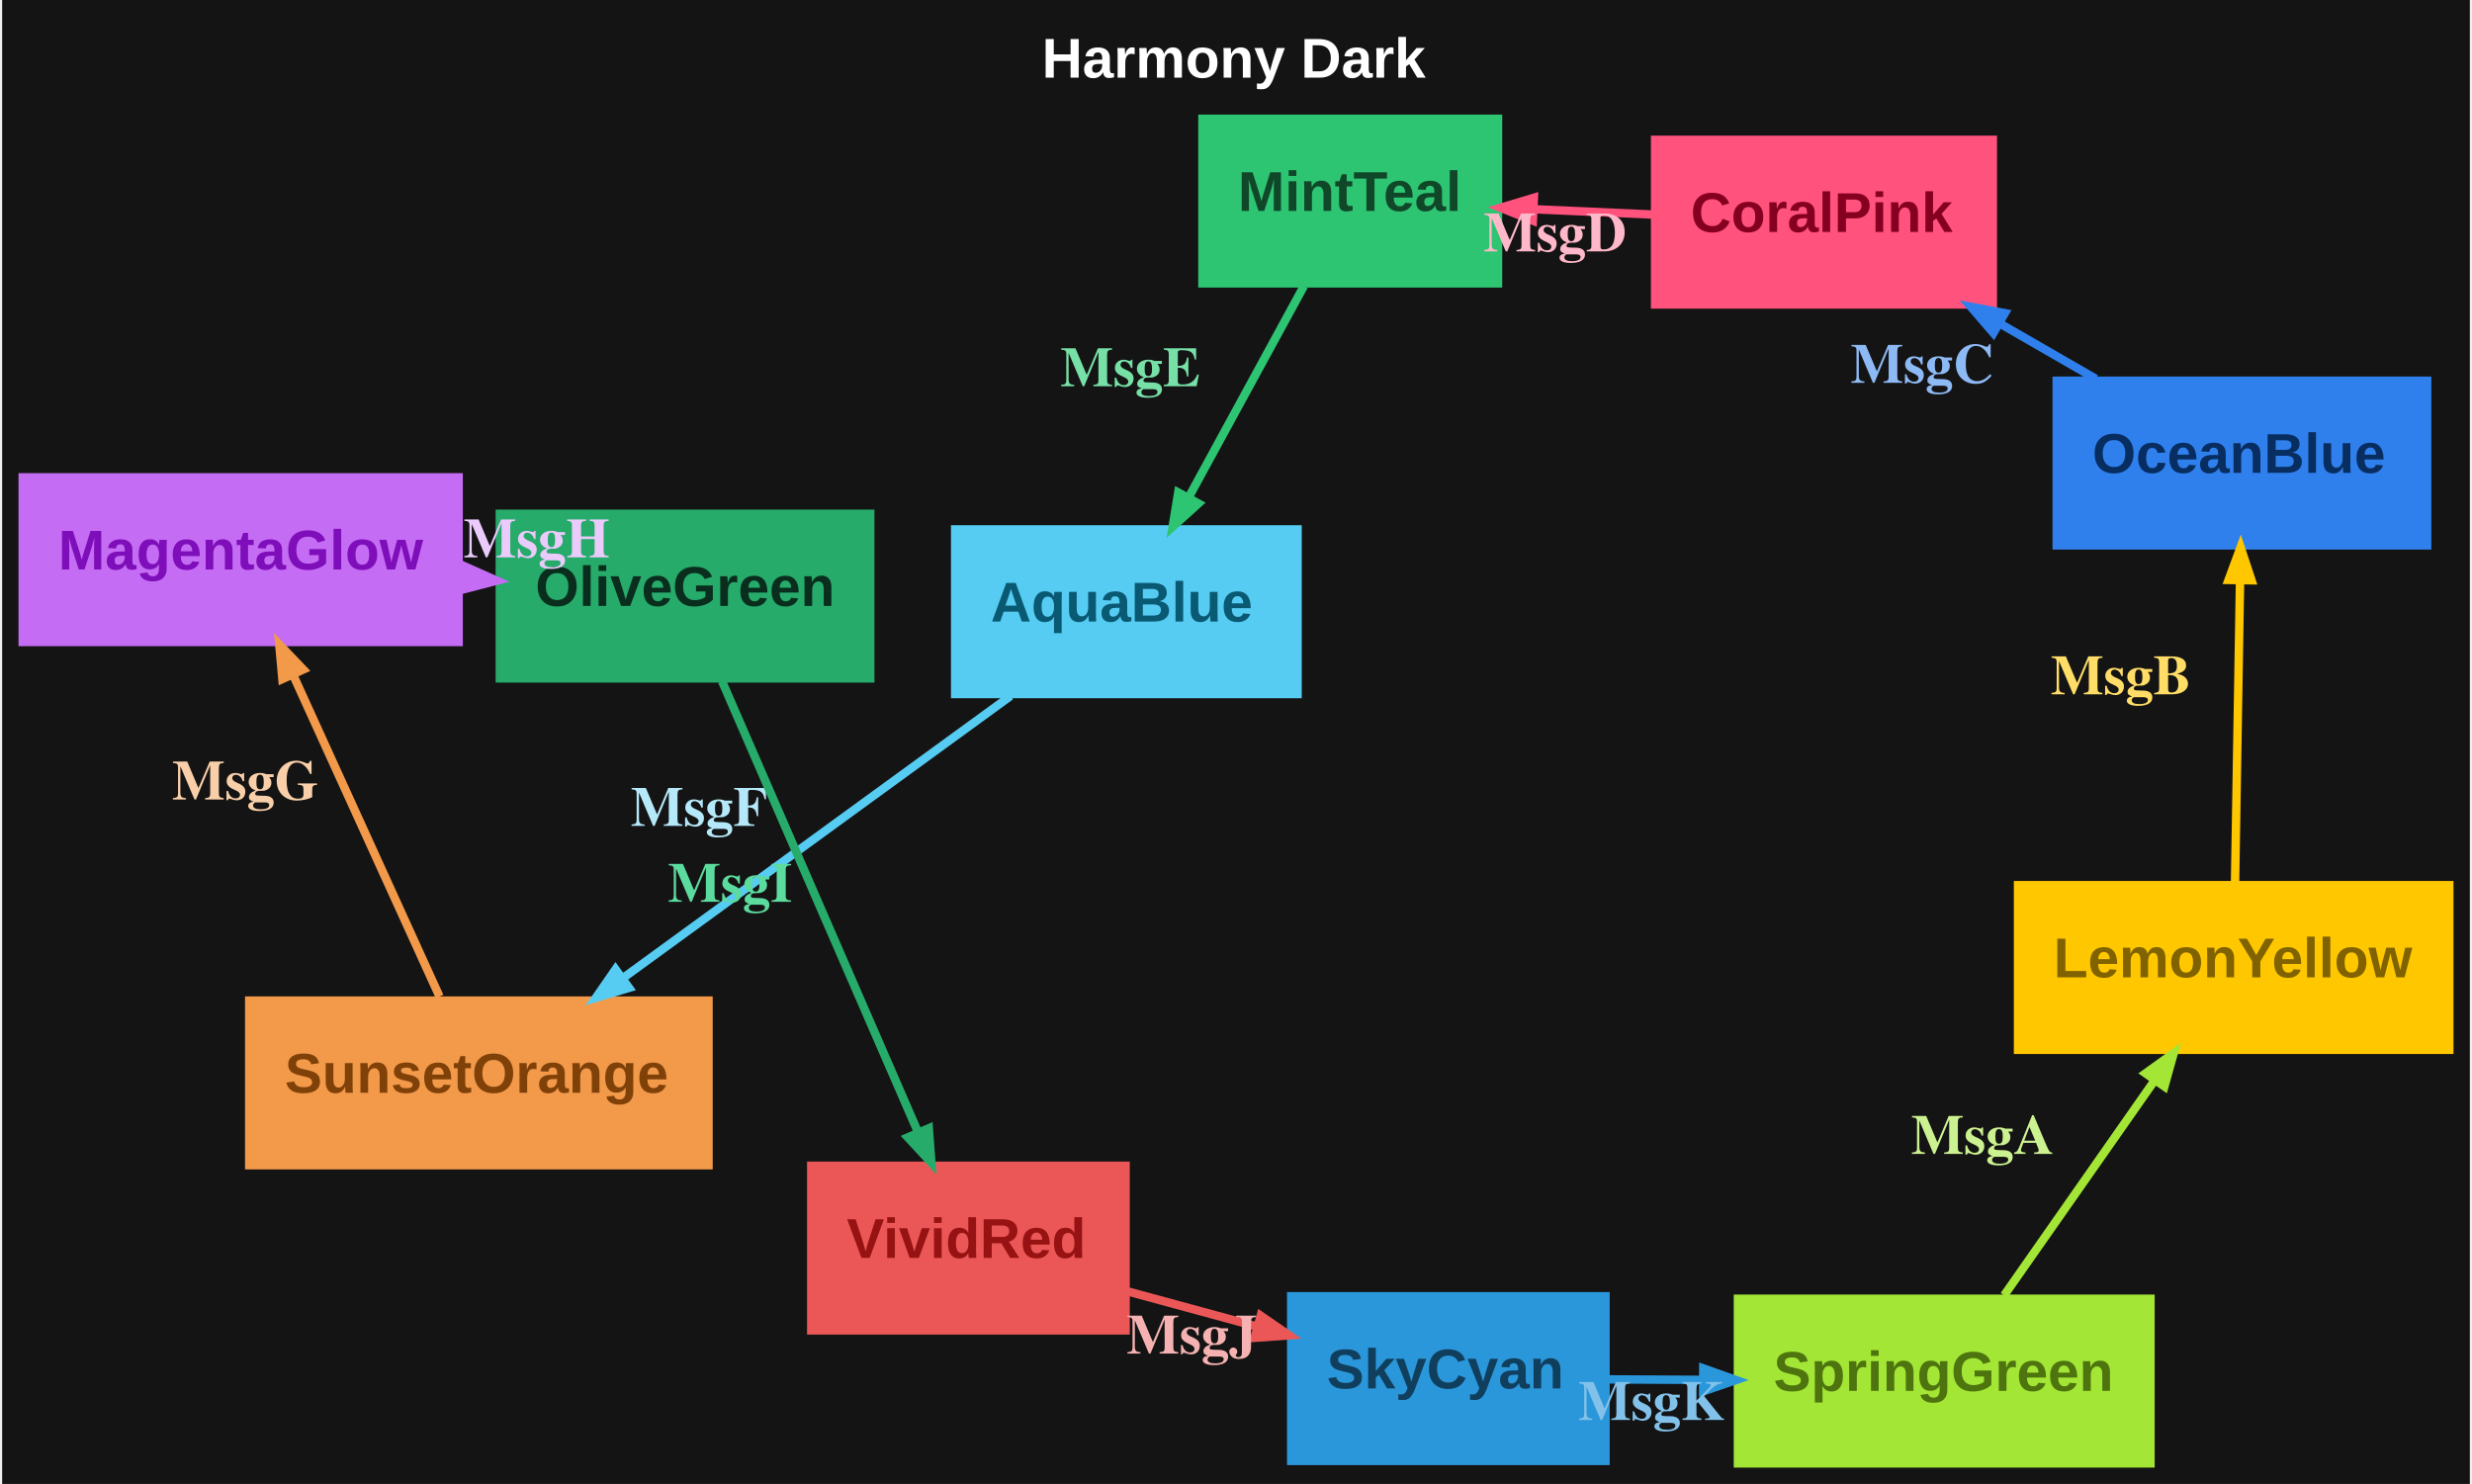
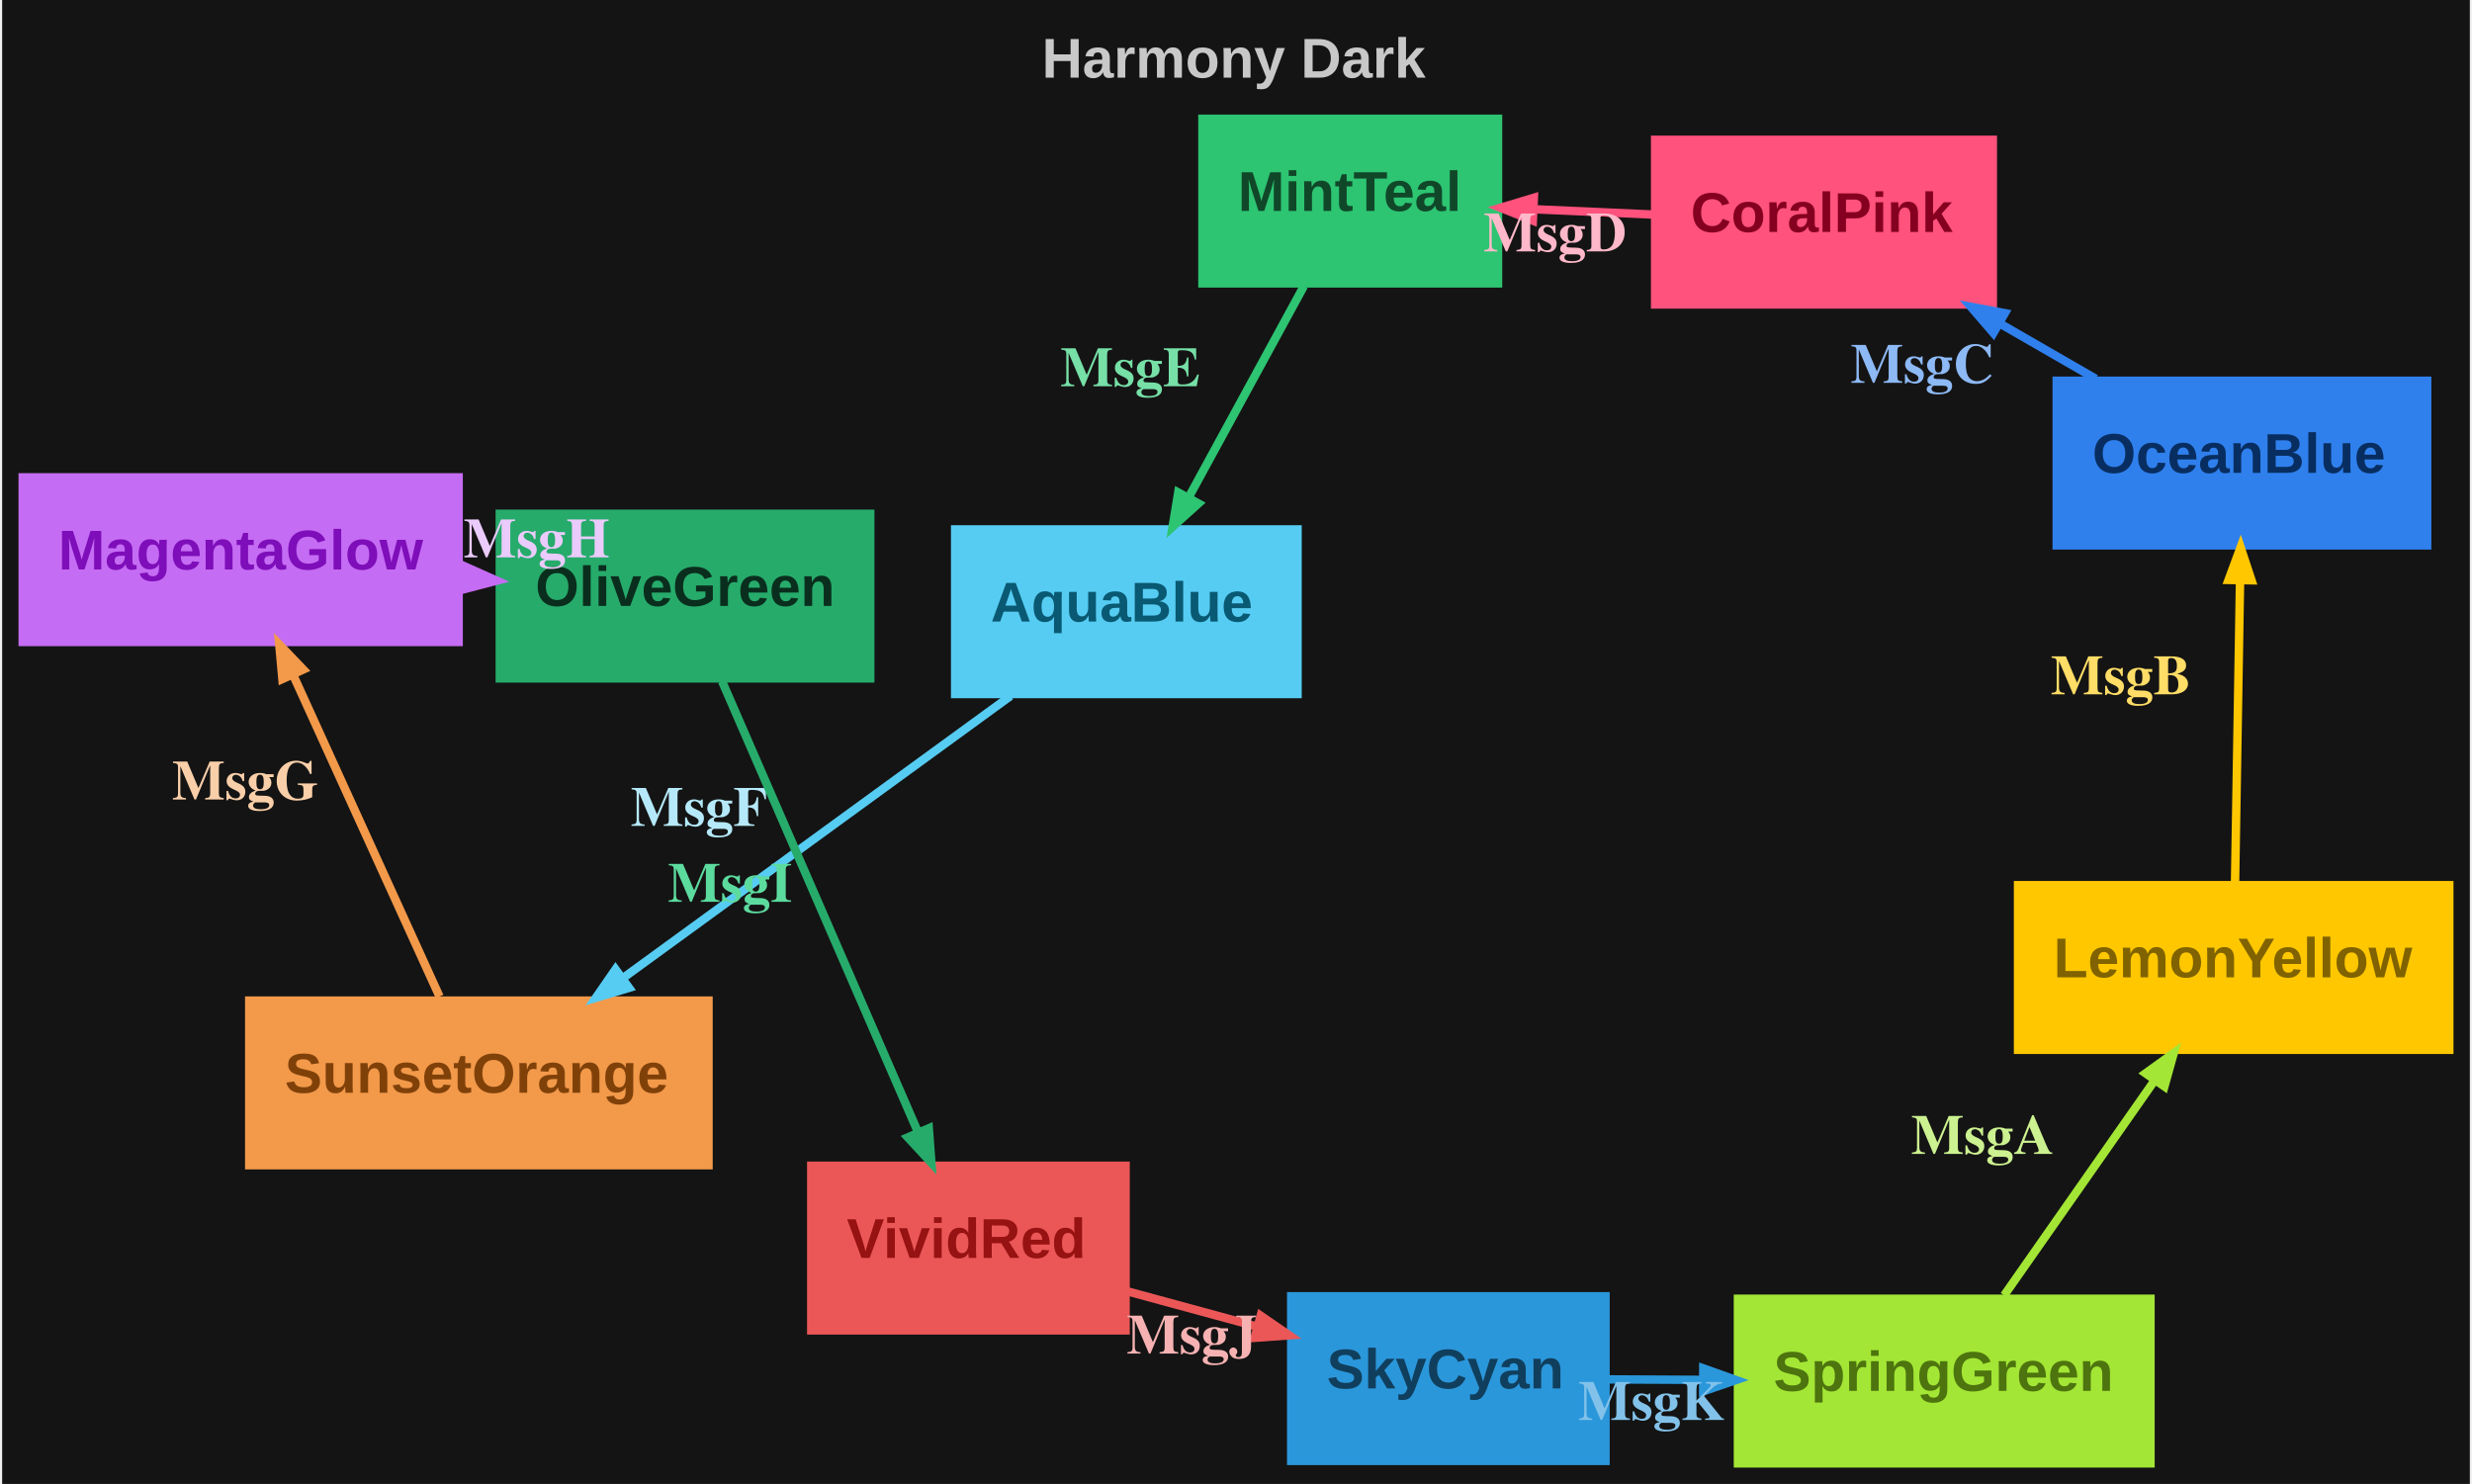
<svg xmlns="http://www.w3.org/2000/svg" width="528pt" height="317pt" viewBox="0.00 0.00 527.63 317.33">
  <g id="graph0" class="graph" transform="scale(1 1) rotate(0) translate(4 313.33)">
    <polygon fill="#141414" stroke="transparent" points="-4,4 -4,-313.33 523.63,-313.33 523.63,4 -4,4" />
-     <text text-anchor="start" x="218.32" y="-296.73" font-family="Arial" font-weight="bold" font-size="12.00" fill="#ffffff">Harmony Dark</text>
+     <text text-anchor="start" x="218.32" y="-296.73" font-family="Arial" font-weight="bold" font-size="12.00" fill="#c8c8c8">Harmony Dark</text>
    <g id="node1" class="node">
      <polygon fill="#a3e635" stroke="#a3e635" points="455.74,-36 366.74,-36 366.74,0 455.74,0 455.74,-36" />
      <text text-anchor="start" x="374.74" y="-15.9" font-family="Arial" font-weight="bold" font-size="12.00" fill="#4d740e">SpringGreen</text>
    </g>
    <g id="node2" class="node">
      <polygon fill="#ffc700" stroke="#ffc700" points="519.63,-124.44 426.63,-124.44 426.63,-88.44 519.63,-88.44 519.63,-124.44" />
      <text text-anchor="start" x="434.63" y="-104.34" font-family="Arial" font-weight="bold" font-size="12.00" fill="#806300">LemonYellow</text>
    </g>
    <g id="edge1" class="edge">
      <path fill="none" stroke="#a3e635" stroke-width="1.8" d="M424.06,-36.33C433.36,-49.61 446.02,-67.7 456.15,-82.18" />
      <polygon fill="#a3e635" stroke="#a3e635" stroke-width="1.8" points="454.3,-83.81 460.32,-88.14 458.32,-81 454.3,-83.81" />
      <text text-anchor="start" x="404.16" y="-66.58" font-family="Times,serif" font-weight="bold" font-size="12.00" fill="#ccf190">MsgA</text>
    </g>
    <g id="node3" class="node">
      <polygon fill="#2f80ed" stroke="#2f80ed" points="514.9,-232.31 434.9,-232.31 434.9,-196.31 514.9,-196.31 514.9,-232.31" />
      <text text-anchor="start" x="442.9" y="-212.21" font-family="Arial" font-weight="bold" font-size="12.00" fill="#082e61">OceanBlue</text>
    </g>
    <g id="edge2" class="edge">
      <path fill="none" stroke="#ffc700" stroke-width="1.8" d="M473.43,-124.74C473.72,-142.43 474.16,-169.39 474.49,-189.11" />
      <polygon fill="#ffc700" stroke="#ffc700" stroke-width="1.8" points="472.04,-189.32 474.61,-196.28 476.94,-189.24 472.04,-189.32" />
      <text text-anchor="start" x="434.02" y="-164.86" font-family="Times,serif" font-weight="bold" font-size="12.00" fill="#ffdd66">MsgB</text>
    </g>
    <g id="node4" class="node">
      <polygon fill="#ff527c" stroke="#ff527c" points="422.03,-283.83 349.03,-283.83 349.03,-247.83 422.03,-247.83 422.03,-283.83" />
      <text text-anchor="start" x="357.03" y="-263.73" font-family="Arial" font-weight="bold" font-size="12.00" fill="#850020">CoralPink</text>
    </g>
    <g id="edge3" class="edge">
      <path fill="none" stroke="#2f80ed" stroke-width="1.8" d="M443.64,-232.33C437.02,-236.15 429.95,-240.22 423.12,-244.16" />
      <polygon fill="#2f80ed" stroke="#2f80ed" stroke-width="1.8" points="421.76,-242.12 416.92,-247.73 424.21,-246.36 421.76,-242.12" />
      <text text-anchor="start" x="391.22" y="-231.47" font-family="Times,serif" font-weight="bold" font-size="12.00" fill="#8db9f5">MsgC</text>
    </g>
    <g id="node5" class="node">
      <polygon fill="#2dc472" stroke="#2dc472" points="316.24,-288.33 252.24,-288.33 252.24,-252.33 316.24,-252.33 316.24,-288.33" />
      <text text-anchor="start" x="260.24" y="-268.23" font-family="Arial" font-weight="bold" font-size="12.00" fill="#104729">MintTeal</text>
    </g>
    <g id="edge4" class="edge">
      <path fill="none" stroke="#ff527c" stroke-width="1.8" d="M348.96,-267.45C340.72,-267.82 331.94,-268.21 323.6,-268.58" />
      <polygon fill="#ff527c" stroke="#ff527c" stroke-width="1.8" points="323.28,-266.14 316.39,-268.9 323.5,-271.04 323.28,-266.14" />
      <text text-anchor="start" x="312.72" y="-259.57" font-family="Times,serif" font-weight="bold" font-size="12.00" fill="#ffb8c9">MsgD</text>
    </g>
    <g id="node6" class="node">
      <polygon fill="#56ccf2" stroke="#56ccf2" points="273.37,-200.52 199.37,-200.52 199.37,-164.52 273.37,-164.52 273.37,-200.52" />
      <text text-anchor="start" x="207.37" y="-180.42" font-family="Arial" font-weight="bold" font-size="12.00" fill="#095973">AquaBlue</text>
    </g>
    <g id="edge5" class="edge">
      <path fill="none" stroke="#2dc472" stroke-width="1.8" d="M274.32,-252.13C267.2,-239.06 257.51,-221.3 249.71,-206.99" />
      <polygon fill="#2dc472" stroke="#2dc472" stroke-width="1.8" points="251.78,-205.66 246.27,-200.69 247.47,-208.01 251.78,-205.66" />
      <text text-anchor="start" x="222.26" y="-230.74" font-family="Times,serif" font-weight="bold" font-size="12.00" fill="#76e0a7">MsgE</text>
    </g>
    <g id="node7" class="node">
      <polygon fill="#f2994a" stroke="#f2994a" points="147.43,-99.76 48.43,-99.76 48.43,-63.76 147.43,-63.76 147.43,-99.76" />
      <text text-anchor="start" x="56.43" y="-79.66" font-family="Arial" font-weight="bold" font-size="12.00" fill="#804109">SunsetOrange</text>
    </g>
    <g id="edge6" class="edge">
      <path fill="none" stroke="#56ccf2" stroke-width="1.8" d="M211.62,-164.51C188.43,-147.63 153.71,-122.35 128.74,-104.18" />
      <polygon fill="#56ccf2" stroke="#56ccf2" stroke-width="1.8" points="130.03,-102.09 122.93,-99.95 127.15,-106.05 130.03,-102.09" />
      <text text-anchor="start" x="130.4" y="-136.72" font-family="Times,serif" font-weight="bold" font-size="12.00" fill="#b5e9f9">MsgF</text>
    </g>
    <g id="node8" class="node">
      <polygon fill="#c56cf4" stroke="#c56cf4" points="94,-211.65 0,-211.65 0,-175.65 94,-175.65 94,-211.65" />
      <text text-anchor="start" x="8" y="-191.55" font-family="Arial" font-weight="bold" font-size="12.00" fill="#7e0eb9">MagentaGlow</text>
    </g>
    <g id="edge7" class="edge">
      <path fill="none" stroke="#f2994a" stroke-width="1.8" d="M89.52,-100.23C80.95,-119.05 67.62,-148.34 58.17,-169.1" />
      <polygon fill="#f2994a" stroke="#f2994a" stroke-width="1.8" points="55.92,-168.13 55.25,-175.52 60.38,-170.16 55.92,-168.13" />
      <text text-anchor="start" x="32.34" y="-142.37" font-family="Times,serif" font-weight="bold" font-size="12.00" fill="#f9cfa9">MsgG</text>
    </g>
    <g id="node9" class="node">
      <polygon fill="#26ab6b" stroke="#26ab6b" points="182.01,-203.86 102.01,-203.86 102.01,-167.86 182.01,-167.86 182.01,-203.86" />
      <text text-anchor="start" x="110.01" y="-183.76" font-family="Arial" font-weight="bold" font-size="12.00" fill="#0a2e1d">OliveGreen</text>
    </g>
    <g id="edge8" class="edge">
      <path fill="none" stroke="#c56cf4" stroke-width="1.8" d="M94.23,-189.78C94.38,-189.77 94.54,-189.75 94.7,-189.74" />
      <polygon fill="#c56cf4" stroke="#c56cf4" stroke-width="1.8" points="94.97,-192.18 101.75,-189.16 94.57,-187.29 94.97,-192.18" />
      <text text-anchor="start" x="94.64" y="-194.14" font-family="Times,serif" font-weight="bold" font-size="12.00" fill="#eacbfb">MsgH</text>
    </g>
    <g id="node10" class="node">
      <polygon fill="#eb5757" stroke="#eb5757" points="236.6,-64.44 168.6,-64.44 168.6,-28.44 236.6,-28.44 236.6,-64.44" />
      <text text-anchor="start" x="176.6" y="-44.34" font-family="Arial" font-weight="bold" font-size="12.00" fill="#971212">VividRed</text>
    </g>
    <g id="edge9" class="edge">
      <path fill="none" stroke="#26ab6b" stroke-width="1.8" d="M149.93,-167.63C160.64,-143 179.76,-98.99 191.78,-71.33" />
      <polygon fill="#26ab6b" stroke="#26ab6b" stroke-width="1.8" points="194.13,-72.06 194.68,-64.67 189.64,-70.11 194.13,-72.06" />
      <text text-anchor="start" x="138.33" y="-120.49" font-family="Times,serif" font-weight="bold" font-size="12.00" fill="#5cdb9e">MsgI</text>
    </g>
    <g id="node11" class="node">
      <polygon fill="#2b97db" stroke="#2b97db" points="339.22,-36.53 271.22,-36.53 271.22,-0.53 339.22,-0.53 339.22,-36.53" />
      <text text-anchor="start" x="279.22" y="-16.43" font-family="Arial" font-weight="bold" font-size="12.00" fill="#103f5d">SkyCyan</text>
    </g>
    <g id="edge10" class="edge">
      <path fill="none" stroke="#eb5757" stroke-width="1.8" d="M236.77,-37.14C245.6,-34.74 255.19,-32.13 264.32,-29.65" />
      <polygon fill="#eb5757" stroke="#eb5757" stroke-width="1.8" points="265.09,-31.98 271.2,-27.78 263.8,-27.25 265.09,-31.98" />
      <text text-anchor="start" x="236.42" y="-23.88" font-family="Times,serif" font-weight="bold" font-size="12.00" fill="#f6b2b2">MsgJ</text>
    </g>
    <g id="edge11" class="edge">
      <path fill="none" stroke="#2b97db" stroke-width="1.8" d="M339.35,-18.36C345.75,-18.33 352.57,-18.29 359.37,-18.26" />
      <polygon fill="#2b97db" stroke="#2b97db" stroke-width="1.8" points="359.73,-20.71 366.72,-18.22 359.71,-15.81 359.73,-20.71" />
      <text text-anchor="start" x="333" y="-9.69" font-family="Times,serif" font-weight="bold" font-size="12.00" fill="#82c2ea">MsgK</text>
    </g>
  </g>
</svg>
